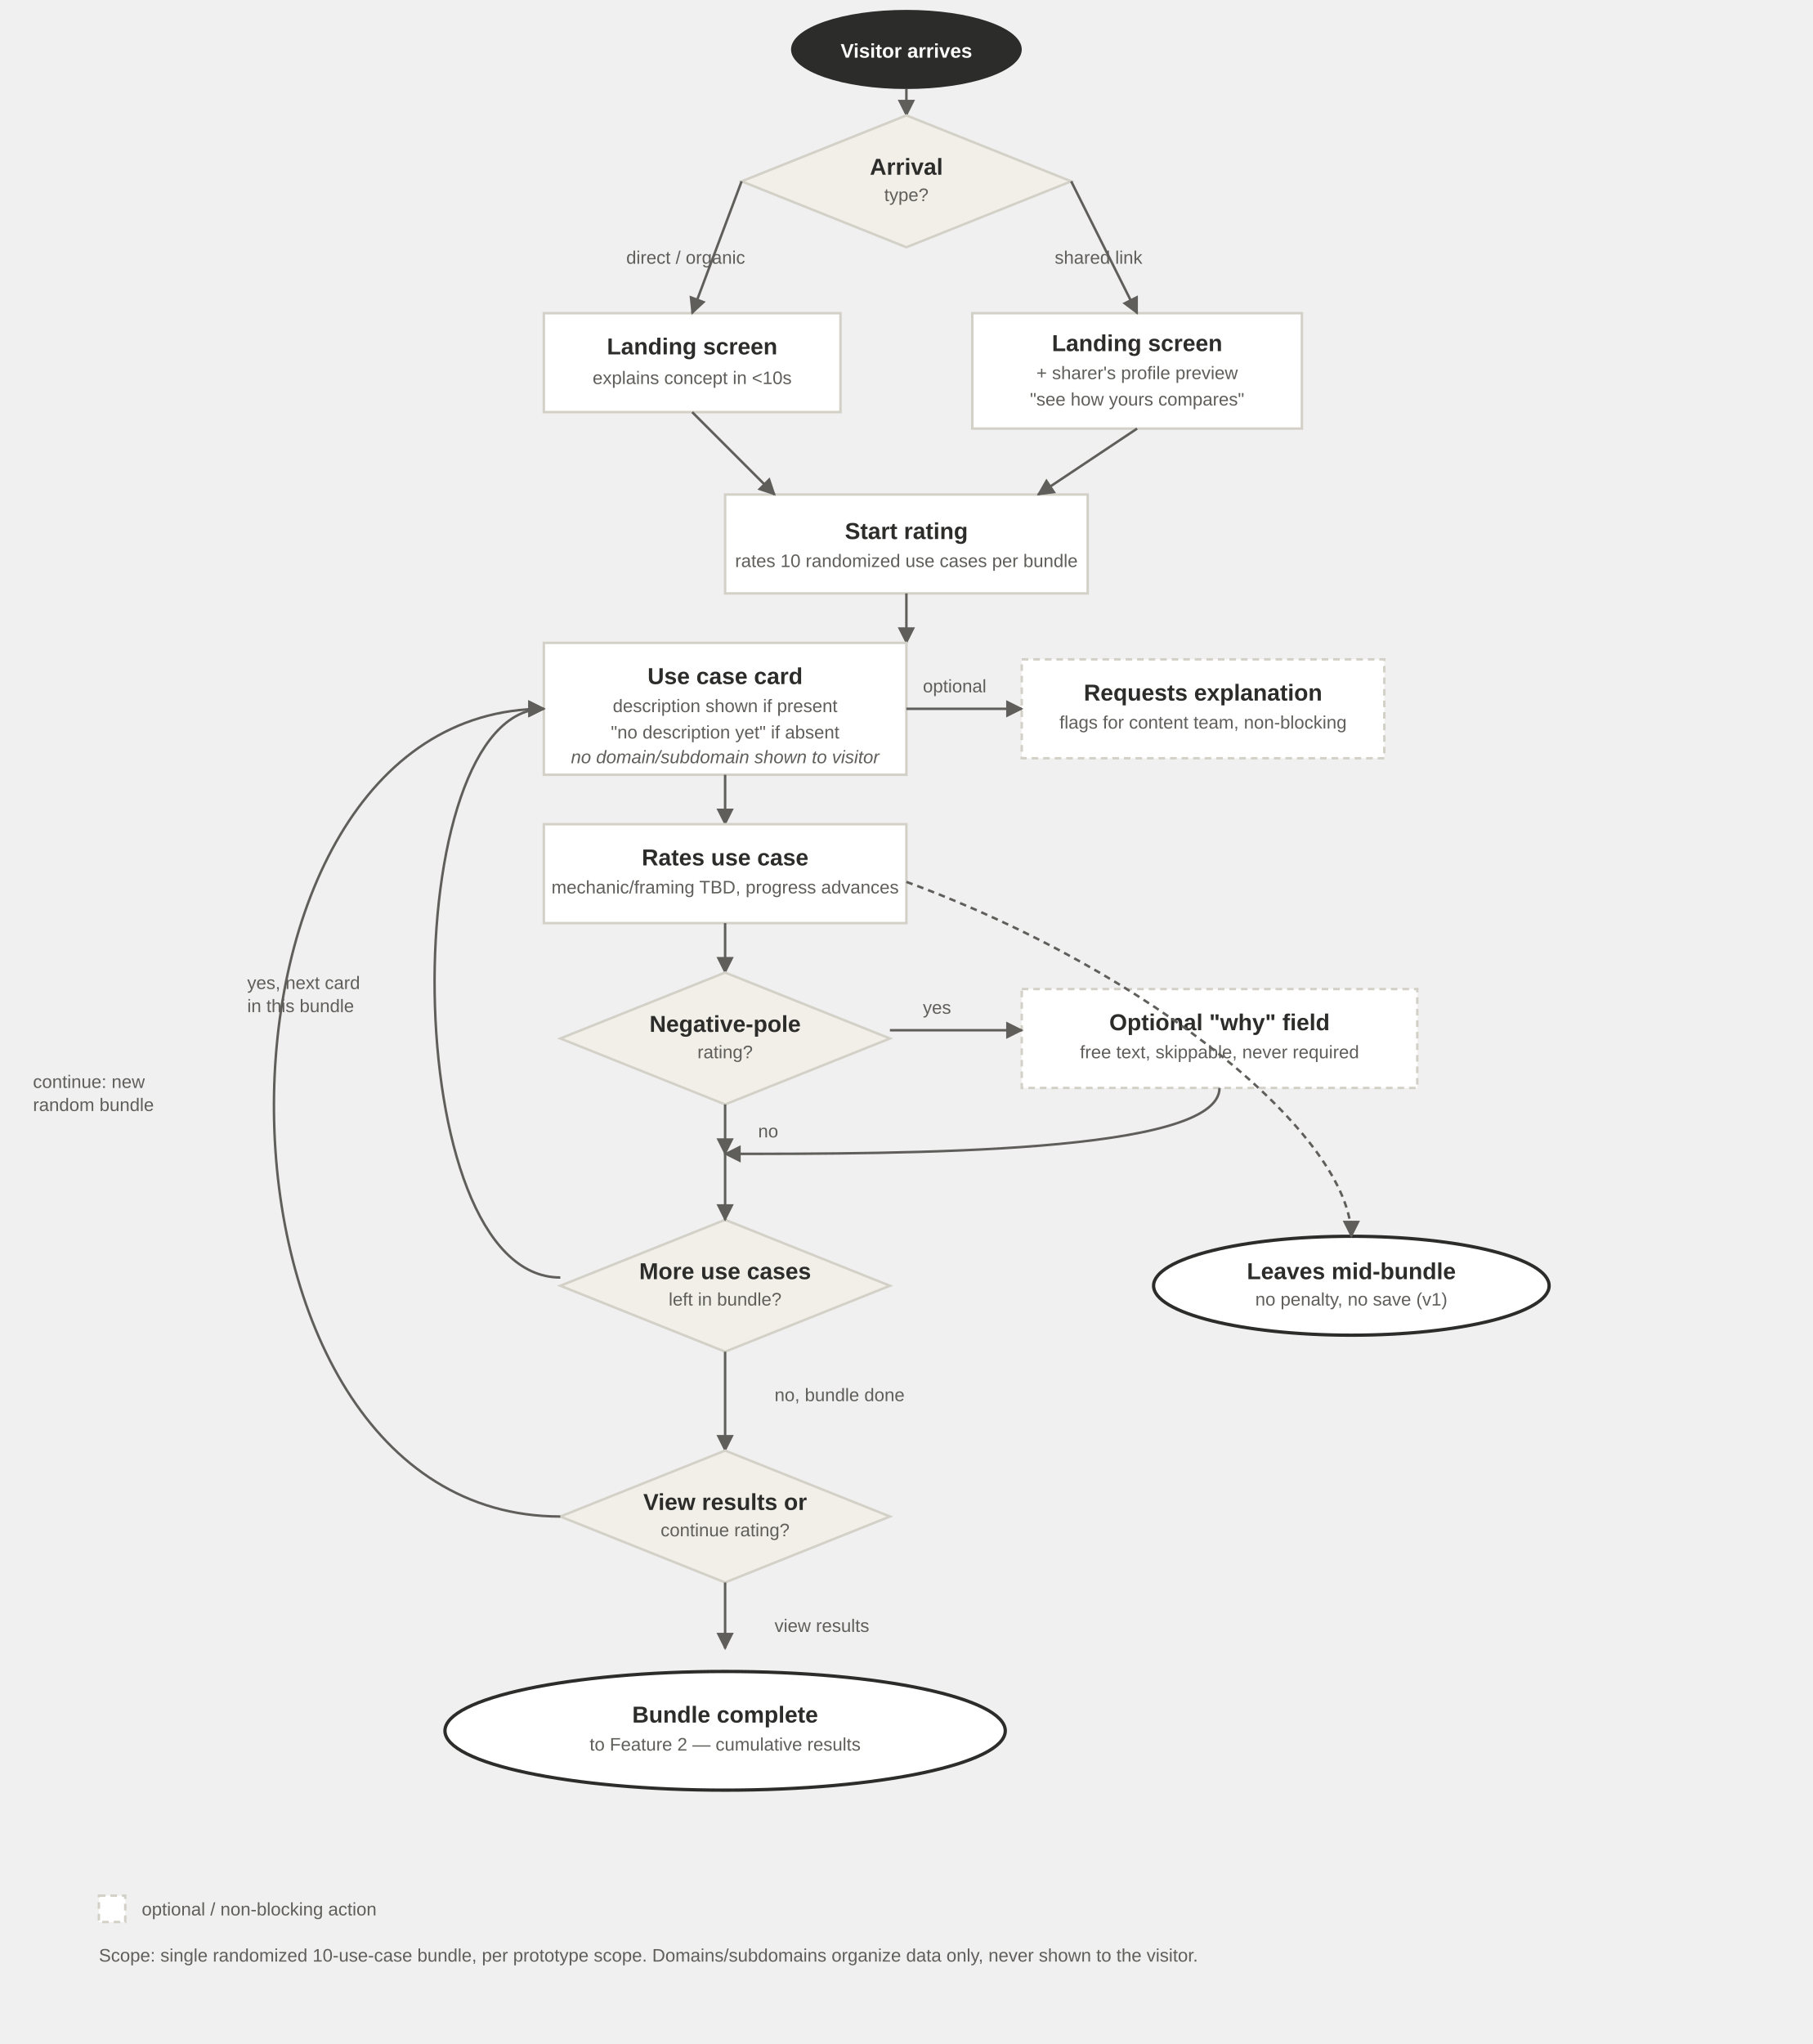
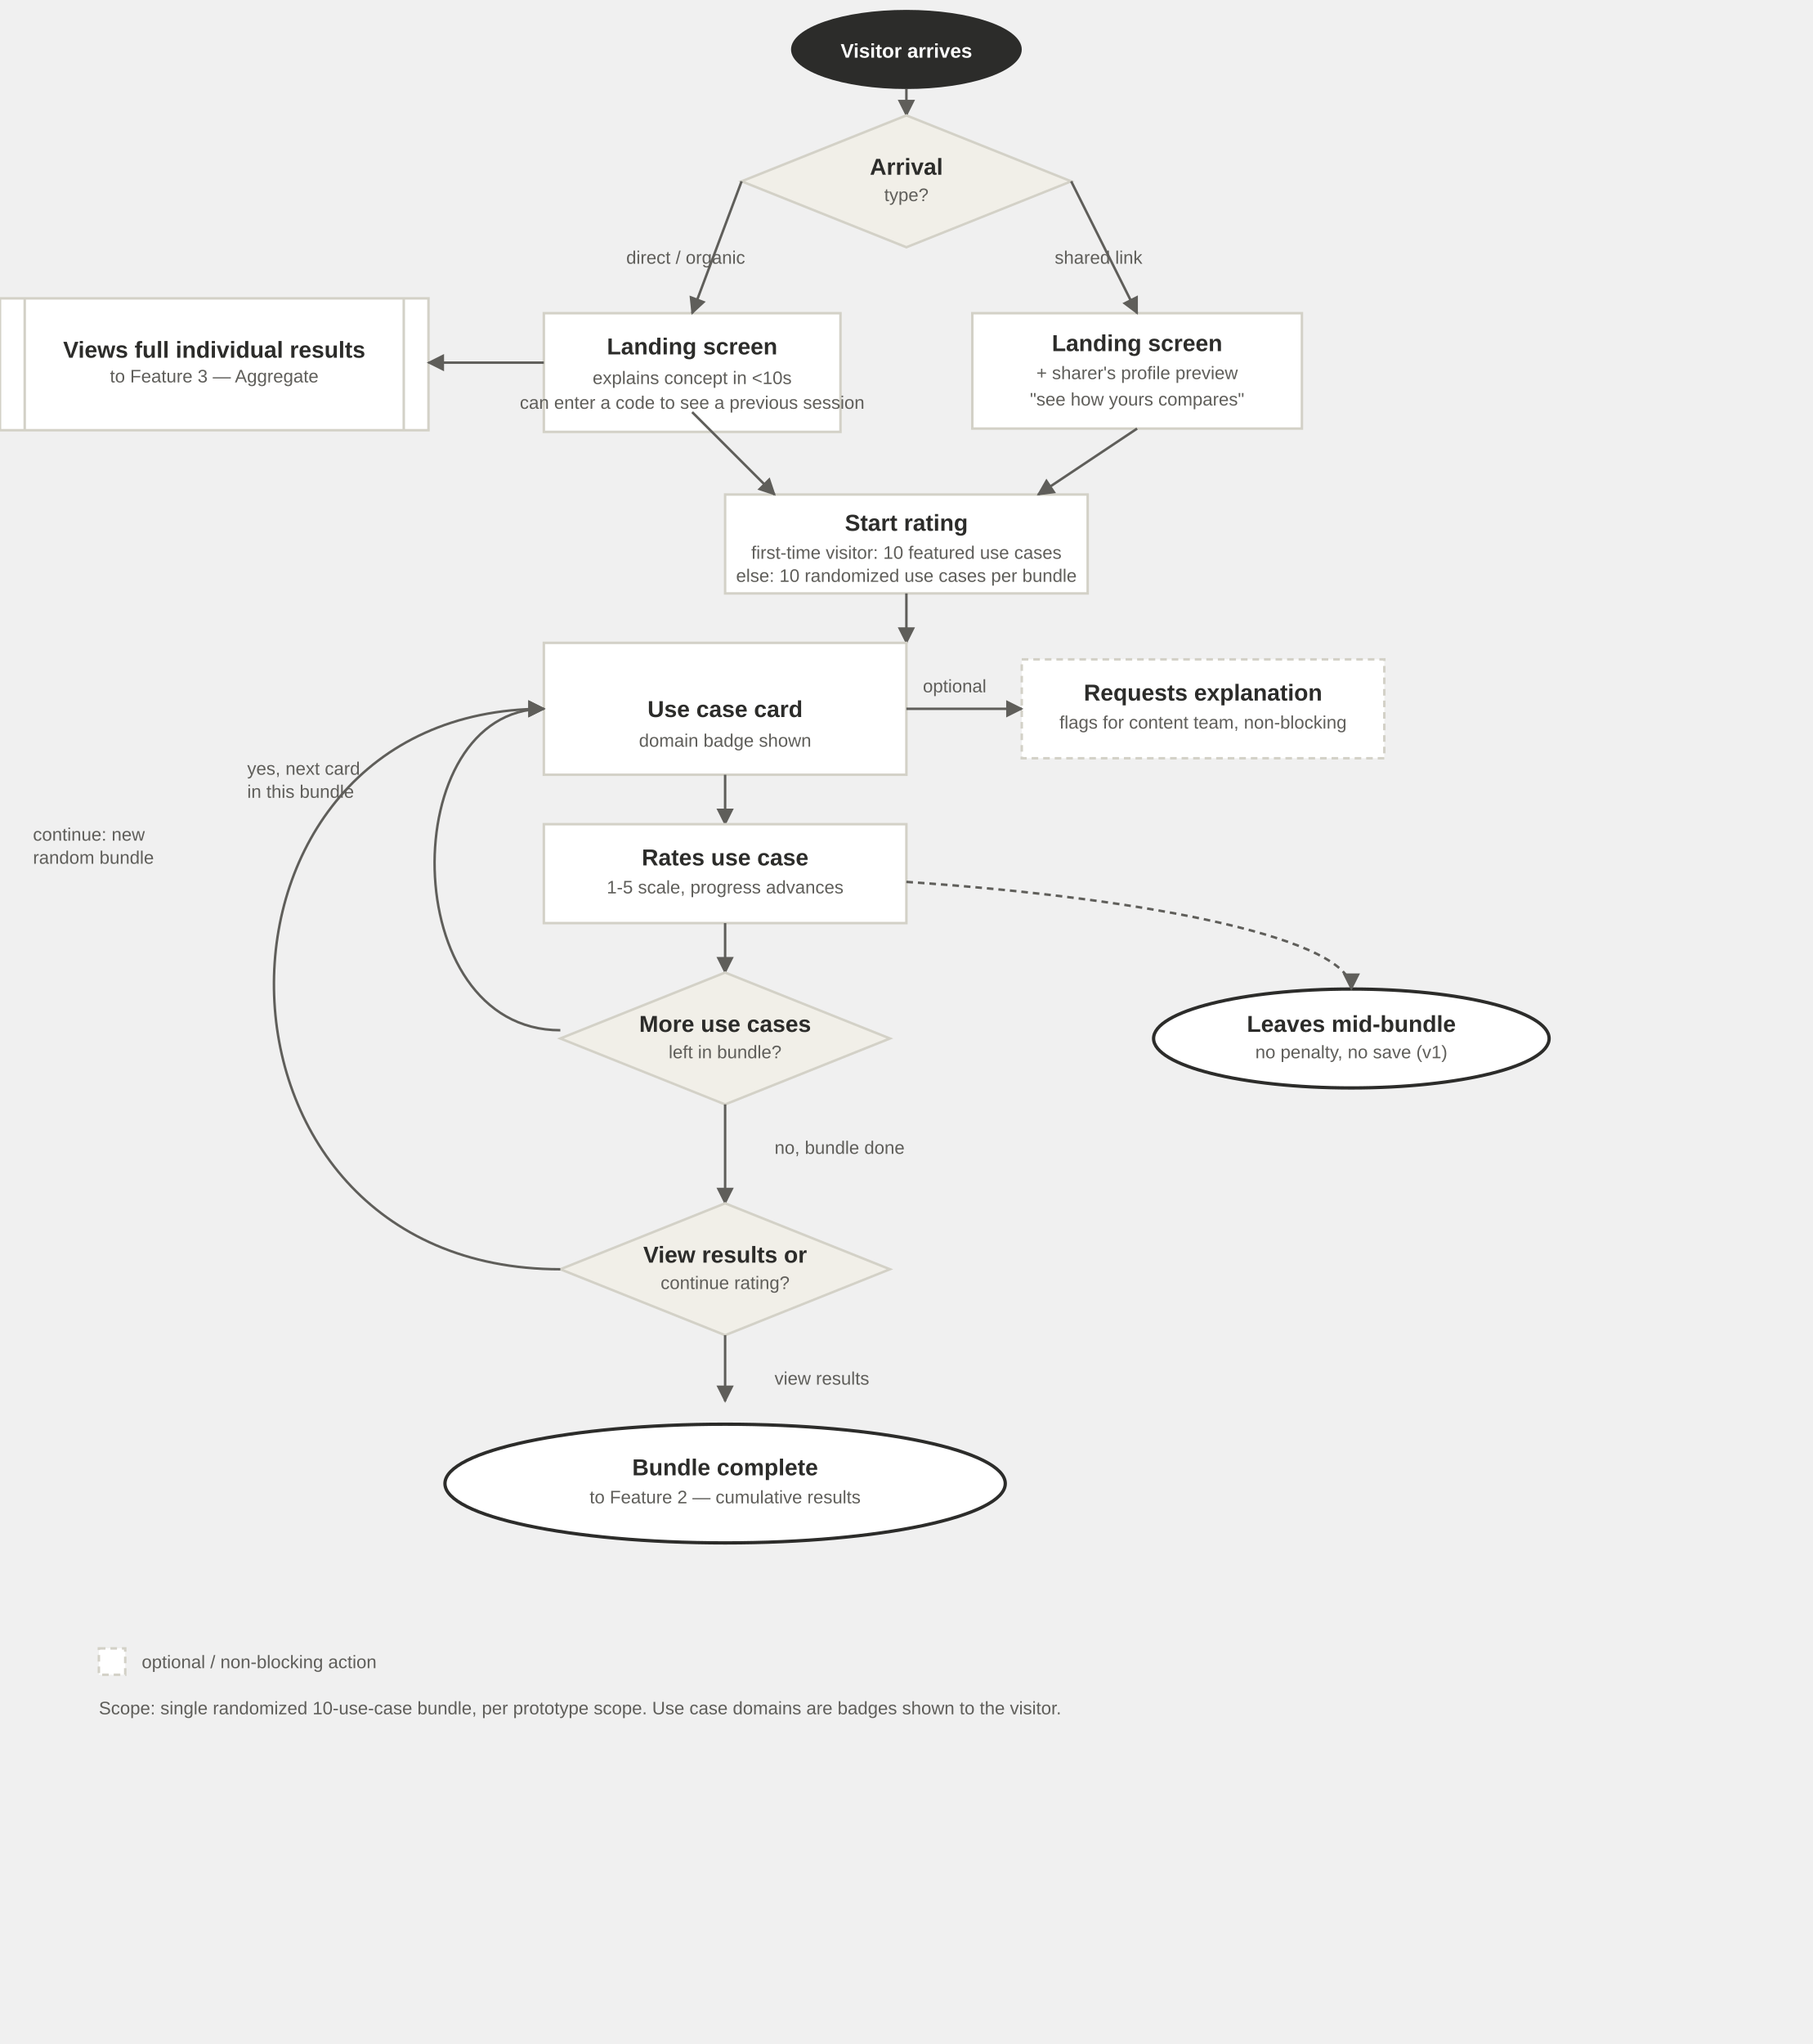
<svg xmlns="http://www.w3.org/2000/svg" viewBox="0 0 1100 1240" role="img">
  <defs>
    <marker id="arrow2" viewBox="0 0 10 10" refX="9" refY="5" markerWidth="7" markerHeight="7" orient="auto-start-reverse">
      <path d="M0,0 L10,5 L0,10 z" fill="#5F5E5A" />
    </marker>
  </defs>
  <style>
.box { fill: #FFFFFF; stroke: #D3D1C7; stroke-width:1.5; }
.decision { fill: #F1EFE8; stroke: #D3D1C7; stroke-width:1.5; }
.optional { fill: #FFFFFF; stroke: #D3D1C7; stroke-width:1.5; stroke-dasharray:4,3; }
.end { fill: #FFFFFF; stroke: #2C2C2A; stroke-width:2; }
.entry { fill: #2C2C2A; }
.title { font-size:14px; font-weight:600; fill: #2C2C2A; font-family: Arial, sans-serif; }
.sub { font-size:11px; fill: #5F5E5A; font-family: Arial, sans-serif; }
.label { font-size:11px; fill: #5F5E5A; font-family: Arial, sans-serif; }
.entrylabel { font-size:12px; font-weight:600; fill: #FFFFFF; font-family: Arial, sans-serif; }
.edge { stroke: #5F5E5A; stroke-width:1.5; fill:none; marker-end:url(#arrow2); }
</style>
  <ellipse cx="550" cy="30" rx="70" ry="24" class="entry" />
  <text x="550" y="35" text-anchor="middle" class="entrylabel">Visitor arrives</text>
  <path class="edge" d="M550,54 L550,70" />
  <polygon points="550,70 650,110 550,150 450,110" class="decision" />
  <text x="550" y="106" text-anchor="middle" class="title">Arrival</text>
  <text x="550" y="122" text-anchor="middle" class="sub">type?</text>
-   <rect x="330" y="190" width="180" height="60" class="box" />
+   <rect x="0" y="181" width="260" height="80" class="box" />
+   <line x1="15" y1="181" x2="15" y2="261" stroke="#D3D1C7" stroke-width="1.5" />
+   <line x1="245" y1="181" x2="245" y2="261" stroke="#D3D1C7" stroke-width="1.5" />
+   <text x="130" y="217" text-anchor="middle" class="title">Views full individual results</text>
+   <text x="130" y="232" text-anchor="middle" class="sub">to Feature 3 — Aggregate</text>
+   <rect x="330" y="190" width="180" height="72" class="box" />
  <text x="420" y="215" text-anchor="middle" class="title">Landing screen</text>
  <text x="420" y="233" text-anchor="middle" class="sub">explains concept in &lt;10s</text>
+   <text x="420" y="248" text-anchor="middle" class="sub">can enter a code to see a previous session</text>
  <path class="edge" d="M450,110 L420,190" />
  <text x="380" y="160" class="label">direct / organic</text>
+   <path class="edge" d="M330,220 L260,220" />
  <rect x="590" y="190" width="200" height="70" class="box" />
  <text x="690" y="213" text-anchor="middle" class="title">Landing screen</text>
  <text x="690" y="230" text-anchor="middle" class="sub">+ sharer's profile preview</text>
  <text x="690" y="246" text-anchor="middle" class="sub">"see how yours compares"</text>
  <path class="edge" d="M650,110 L690,190" />
  <text x="640" y="160" class="label">shared link</text>
  <rect x="440" y="300" width="220" height="60" class="box" />
-   <text x="550" y="327" text-anchor="middle" class="title">Start rating</text>
-   <text x="550" y="344" text-anchor="middle" class="sub">rates 10 randomized use cases per bundle</text>
+   <text x="550" y="322" text-anchor="middle" class="title">Start rating</text>
+   <text x="550" y="339" text-anchor="middle" class="sub">first-time visitor: 10 featured use cases</text>
+   <text x="550" y="353" text-anchor="middle" class="sub">else: 10 randomized use cases per bundle</text>
  <path class="edge" d="M420,250 L470,300" />
  <path class="edge" d="M690,260 L630,300" />
  <path class="edge" d="M550,360 L550,390" />
  <rect x="330" y="390" width="220" height="80" class="box" />
-   <text x="440" y="415" text-anchor="middle" class="title">Use case card</text>
-   <text x="440" y="432" text-anchor="middle" class="sub">description shown if present</text>
-   <text x="440" y="448" text-anchor="middle" class="sub">"no description yet" if absent</text>
-   <text x="440" y="463" text-anchor="middle" class="sub" font-style="italic">no domain/subdomain shown to visitor</text>
+   <text x="440" y="435" text-anchor="middle" class="title">Use case card</text>
+   <text x="440" y="453" text-anchor="middle" class="sub">domain badge shown</text>
  <rect x="620" y="400" width="220" height="60" class="optional" />
  <text x="730" y="425" text-anchor="middle" class="title">Requests explanation</text>
  <text x="730" y="442" text-anchor="middle" class="sub">flags for content team, non-blocking</text>
  <path class="edge" d="M550,430 L620,430" />
  <text x="560" y="420" class="label">optional</text>
  <path class="edge" d="M440,470 L440,500" />
  <rect x="330" y="500" width="220" height="60" class="box" />
  <text x="440" y="525" text-anchor="middle" class="title">Rates use case</text>
-   <text x="440" y="542" text-anchor="middle" class="sub">mechanic/framing TBD, progress advances</text>
+   <text x="440" y="542" text-anchor="middle" class="sub">1-5 scale, progress advances</text>
  <path class="edge" d="M440,560 L440,590" />
  <polygon points="440,590 540,630 440,670 340,630" class="decision" />
-   <text x="440" y="626" text-anchor="middle" class="title">Negative-pole</text>
-   <text x="440" y="642" text-anchor="middle" class="sub">rating?</text>
-   <rect x="620" y="600" width="240" height="60" class="optional" />
-   <text x="740" y="625" text-anchor="middle" class="title">Optional "why" field</text>
-   <text x="740" y="642" text-anchor="middle" class="sub">free text, skippable, never required</text>
-   <path class="edge" d="M540,625 L620,625" />
-   <text x="560" y="615" class="label">yes</text>
-   <path class="edge" d="M440,670 L440,700" />
-   <text x="460" y="690" class="label">no</text>
-   <path class="edge" d="M740,660 C740,700 550,700 440,700" />
-   <polygon points="440,740 540,780 440,820 340,780" class="decision" />
-   <text x="440" y="776" text-anchor="middle" class="title">More use cases</text>
-   <text x="440" y="792" text-anchor="middle" class="sub">left in bundle?</text>
-   <path class="edge" d="M440,700 L440,740" />
-   <path class="edge" d="M340,775 C240,775 240,430 330,430" />
-   <text x="150" y="600" class="label">yes, next card</text>
-   <text x="150" y="614" class="label">in this bundle</text>
-   <ellipse cx="820" cy="780" rx="120" ry="30" class="end" />
-   <text x="820" y="776" text-anchor="middle" class="title">Leaves mid-bundle</text>
-   <text x="820" y="792" text-anchor="middle" class="sub">no penalty, no save (v1)</text>
-   <path class="edge" d="M550,535 C700,590 820,690 820,750" stroke-dasharray="4,3" />
-   <path class="edge" d="M440,820 L440,880" />
-   <text x="470" y="850" class="label">no, bundle done</text>
-   <polygon points="440,880 540,920 440,960 340,920" class="decision" />
-   <text x="440" y="916" text-anchor="middle" class="title">View results or</text>
-   <text x="440" y="932" text-anchor="middle" class="sub">continue rating?</text>
-   <path class="edge" d="M340,920 C110,920 110,430 330,430" />
-   <text x="20" y="660" class="label">continue: new</text>
-   <text x="20" y="674" class="label">random bundle</text>
-   <path class="edge" d="M440,960 L440,1000" />
-   <text x="470" y="990" class="label">view results</text>
-   <ellipse cx="440" cy="1050" rx="170" ry="36" class="end" />
-   <text x="440" y="1045" text-anchor="middle" class="title">Bundle complete</text>
-   <text x="440" y="1062" text-anchor="middle" class="sub">to Feature 2 — cumulative results</text>
-   <rect x="60" y="1150" width="16" height="16" class="optional" />
-   <text x="86" y="1162" class="label">optional / non-blocking action</text>
-   <text x="60" y="1190" class="sub">Scope: single randomized 10-use-case bundle, per prototype scope. Domains/subdomains organize data only, never shown to the visitor.</text>
+   <text x="440" y="626" text-anchor="middle" class="title">More use cases</text>
+   <text x="440" y="642" text-anchor="middle" class="sub">left in bundle?</text>
+   <path class="edge" d="M340,625 C240,625 240,430 330,430" />
+   <text x="150" y="470" class="label">yes, next card</text>
+   <text x="150" y="484" class="label">in this bundle</text>
+   <ellipse cx="820" cy="630" rx="120" ry="30" class="end" />
+   <text x="820" y="626" text-anchor="middle" class="title">Leaves mid-bundle</text>
+   <text x="820" y="642" text-anchor="middle" class="sub">no penalty, no save (v1)</text>
+   <path class="edge" d="M550,535 C700,545 820,570 820,600" stroke-dasharray="4,3" />
+   <path class="edge" d="M440,670 L440,730" />
+   <text x="470" y="700" class="label">no, bundle done</text>
+   <polygon points="440,730 540,770 440,810 340,770" class="decision" />
+   <text x="440" y="766" text-anchor="middle" class="title">View results or</text>
+   <text x="440" y="782" text-anchor="middle" class="sub">continue rating?</text>
+   <path class="edge" d="M340,770 C110,770 110,430 330,430" />
+   <text x="20" y="510" class="label">continue: new</text>
+   <text x="20" y="524" class="label">random bundle</text>
+   <path class="edge" d="M440,810 L440,850" />
+   <text x="470" y="840" class="label">view results</text>
+   <ellipse cx="440" cy="900" rx="170" ry="36" class="end" />
+   <text x="440" y="895" text-anchor="middle" class="title">Bundle complete</text>
+   <text x="440" y="912" text-anchor="middle" class="sub">to Feature 2 — cumulative results</text>
+   <rect x="60" y="1000" width="16" height="16" class="optional" />
+   <text x="86" y="1012" class="label">optional / non-blocking action</text>
+   <text x="60" y="1040" class="sub">Scope: single randomized 10-use-case bundle, per prototype scope. Use case domains are badges shown to the visitor.</text>
</svg>
